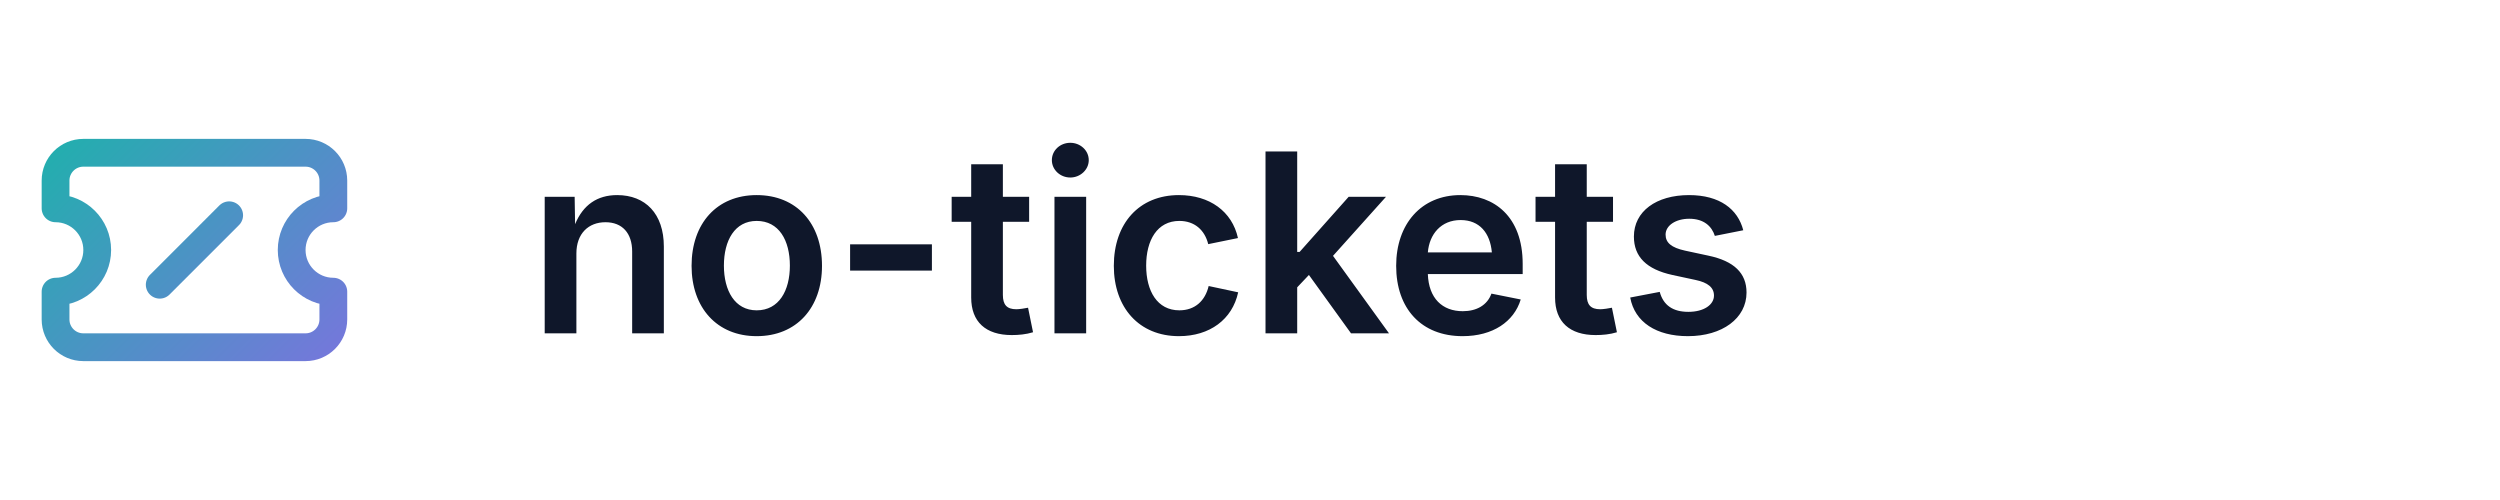
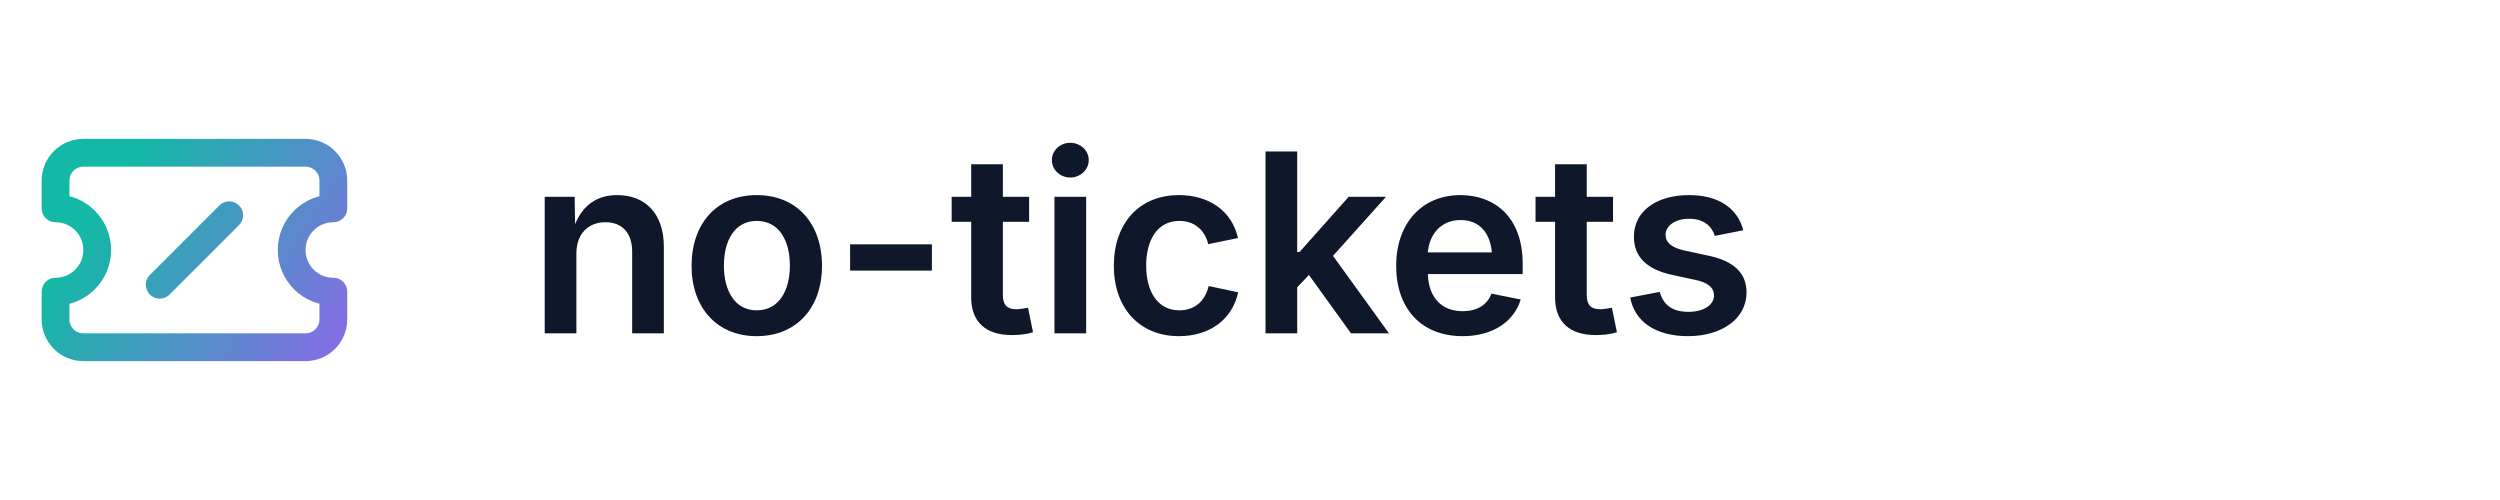
<svg xmlns="http://www.w3.org/2000/svg" width="180" height="36" viewBox="0 0 180 36" fill="none">
  <defs>
-     <linearGradient id="logo-mark-grad-light" x1="0" y1="0" x2="32" y2="32" gradientUnits="userSpaceOnUse">
+     <linearGradient id="logo-mark-grad-light" x1="4" y1="11" x2="26" y2="25" gradientUnits="userSpaceOnUse">
      <stop offset="0%" stop-color="#14b8a6" />
      <stop offset="100%" stop-color="#a855f7" />
    </linearGradient>
  </defs>
  <g transform="translate(2 6)" stroke="url(#logo-mark-grad-light)" stroke-width="2" stroke-linecap="round" stroke-linejoin="round" fill="none">
    <path d="M2 9a3 3 0 0 1 0 6v2a2 2 0 0 0 2 2h16a2 2 0 0 0 2-2v-2a3 3 0 0 1 0-6V7a2 2 0 0 0-2-2H4a2 2 0 0 0-2 2Z" />
    <path d="m9.5 14.5 5-5" />
  </g>
  <text x="38" y="24" font-family="ui-sans-serif, system-ui, -apple-system, 'Inter', sans-serif" font-size="18" font-weight="600" fill="#0f172a">no-tickets</text>
</svg>
